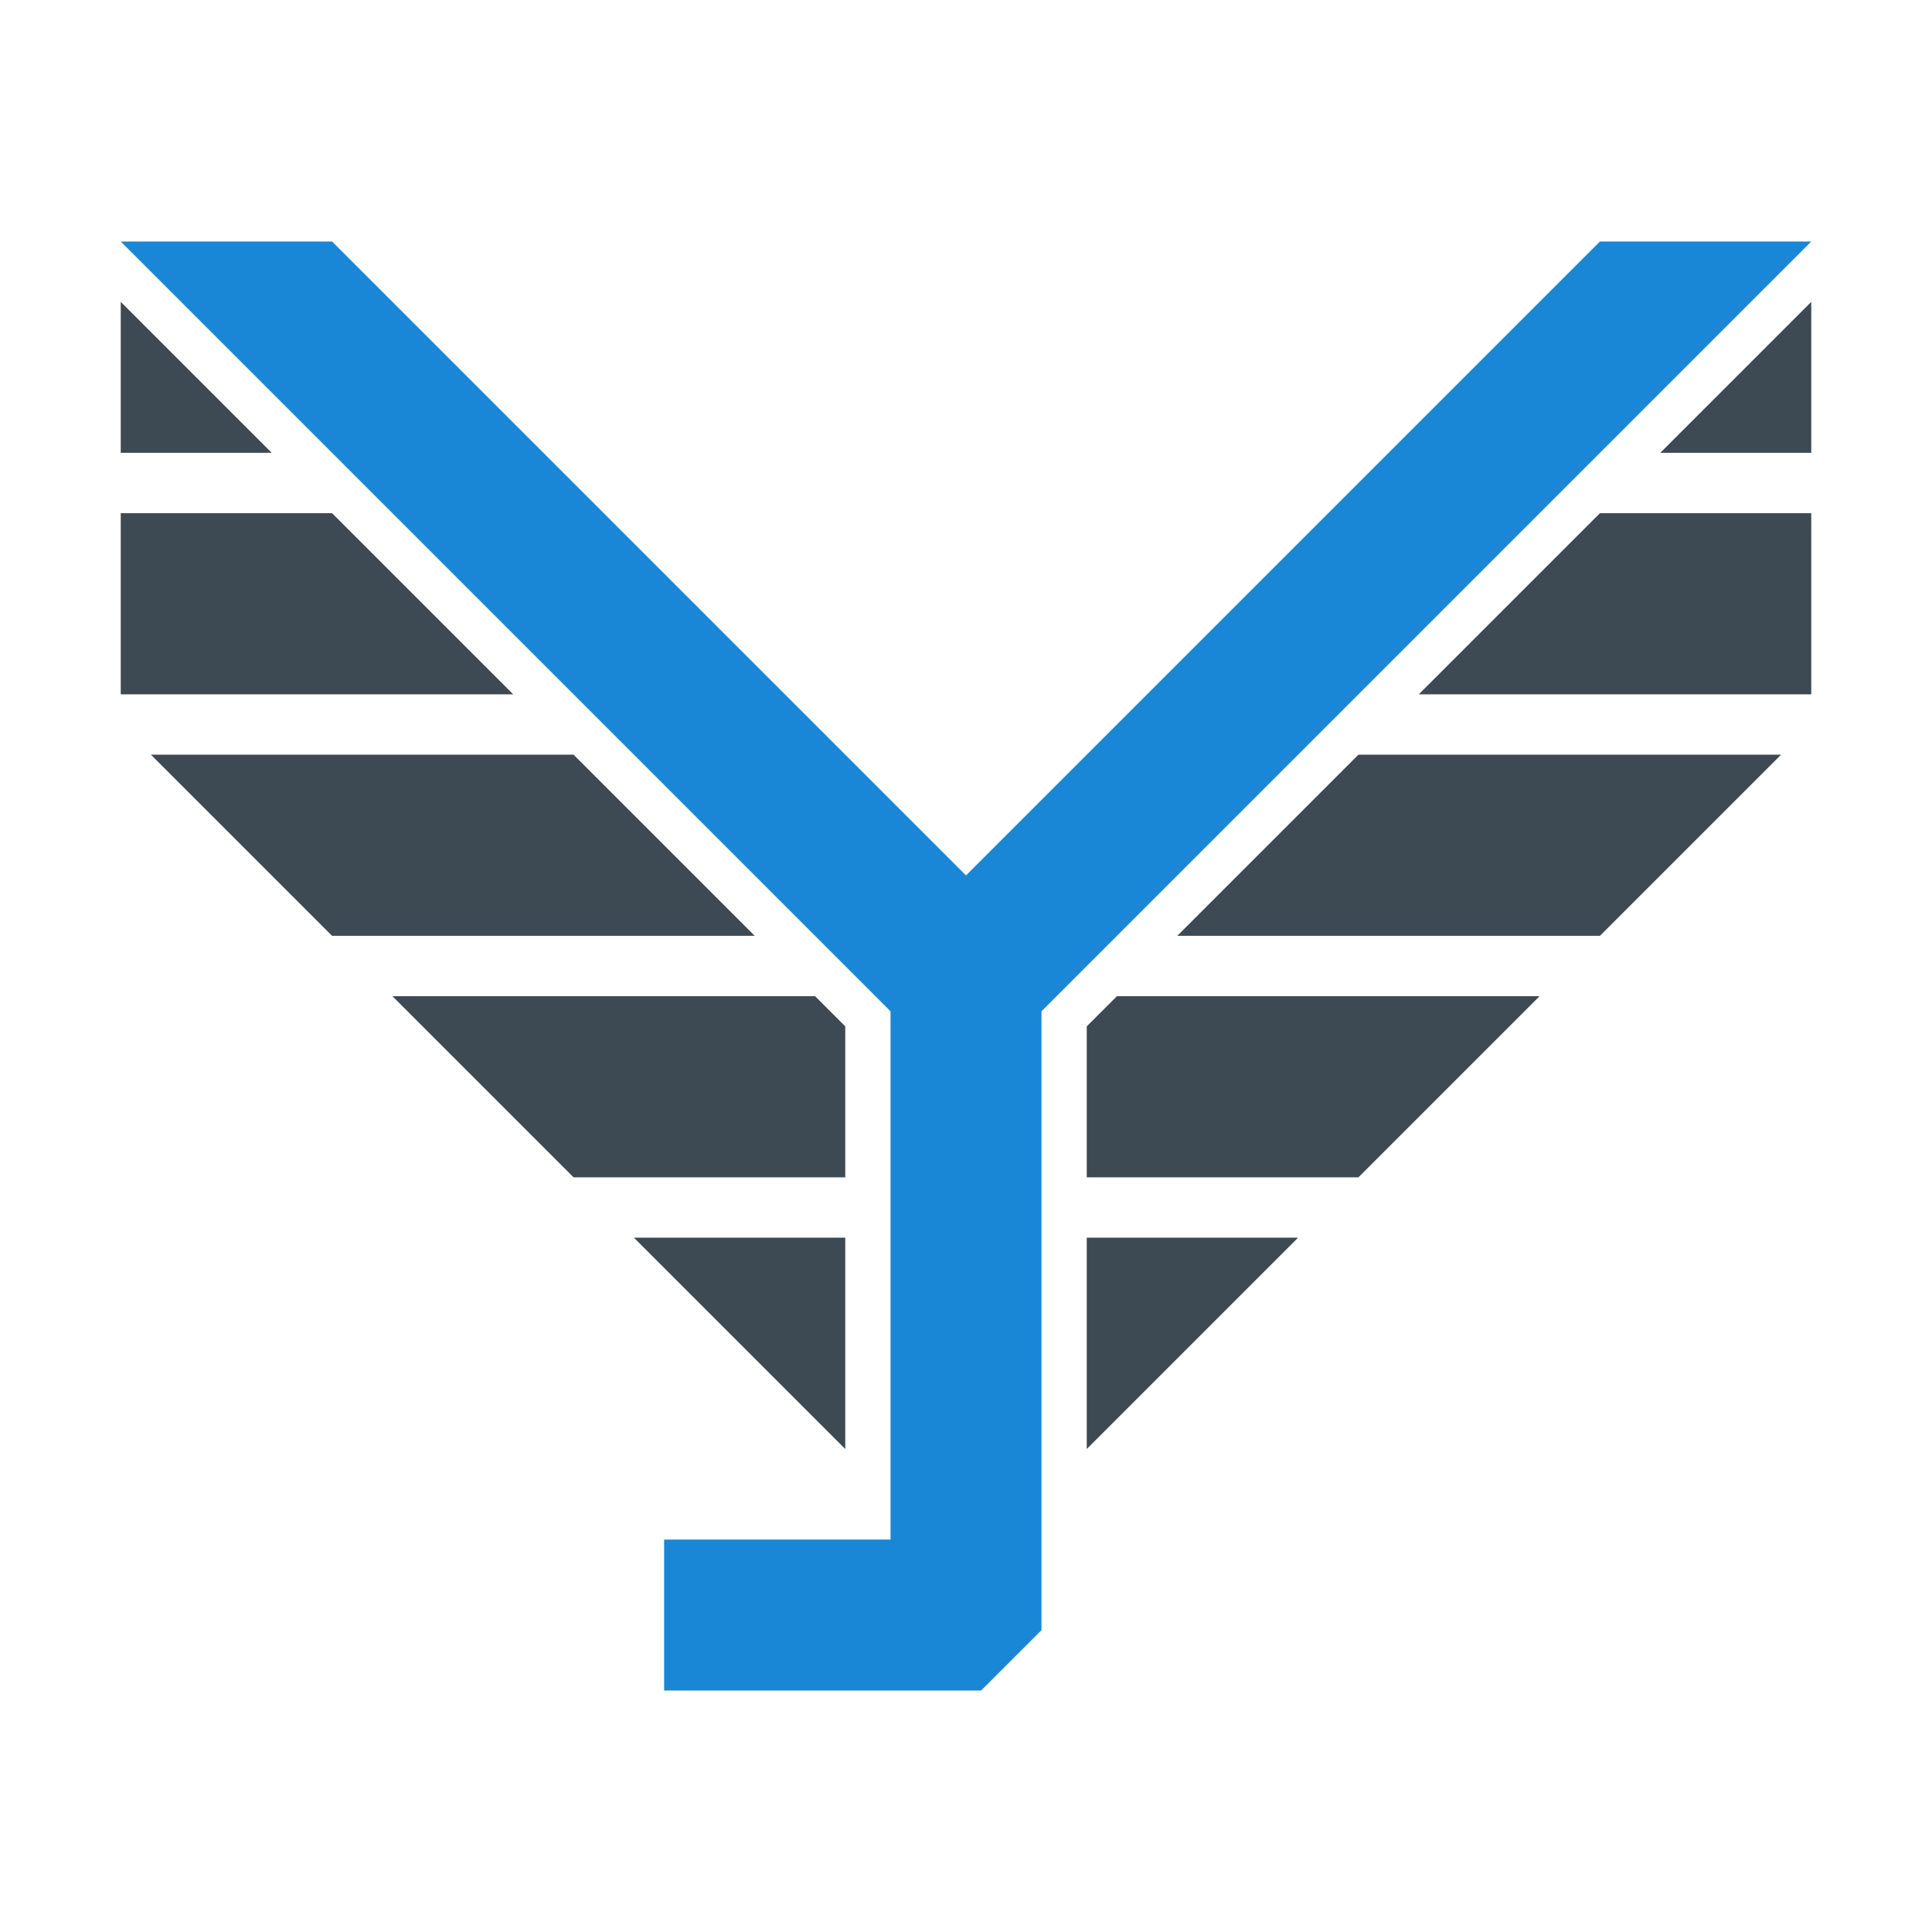
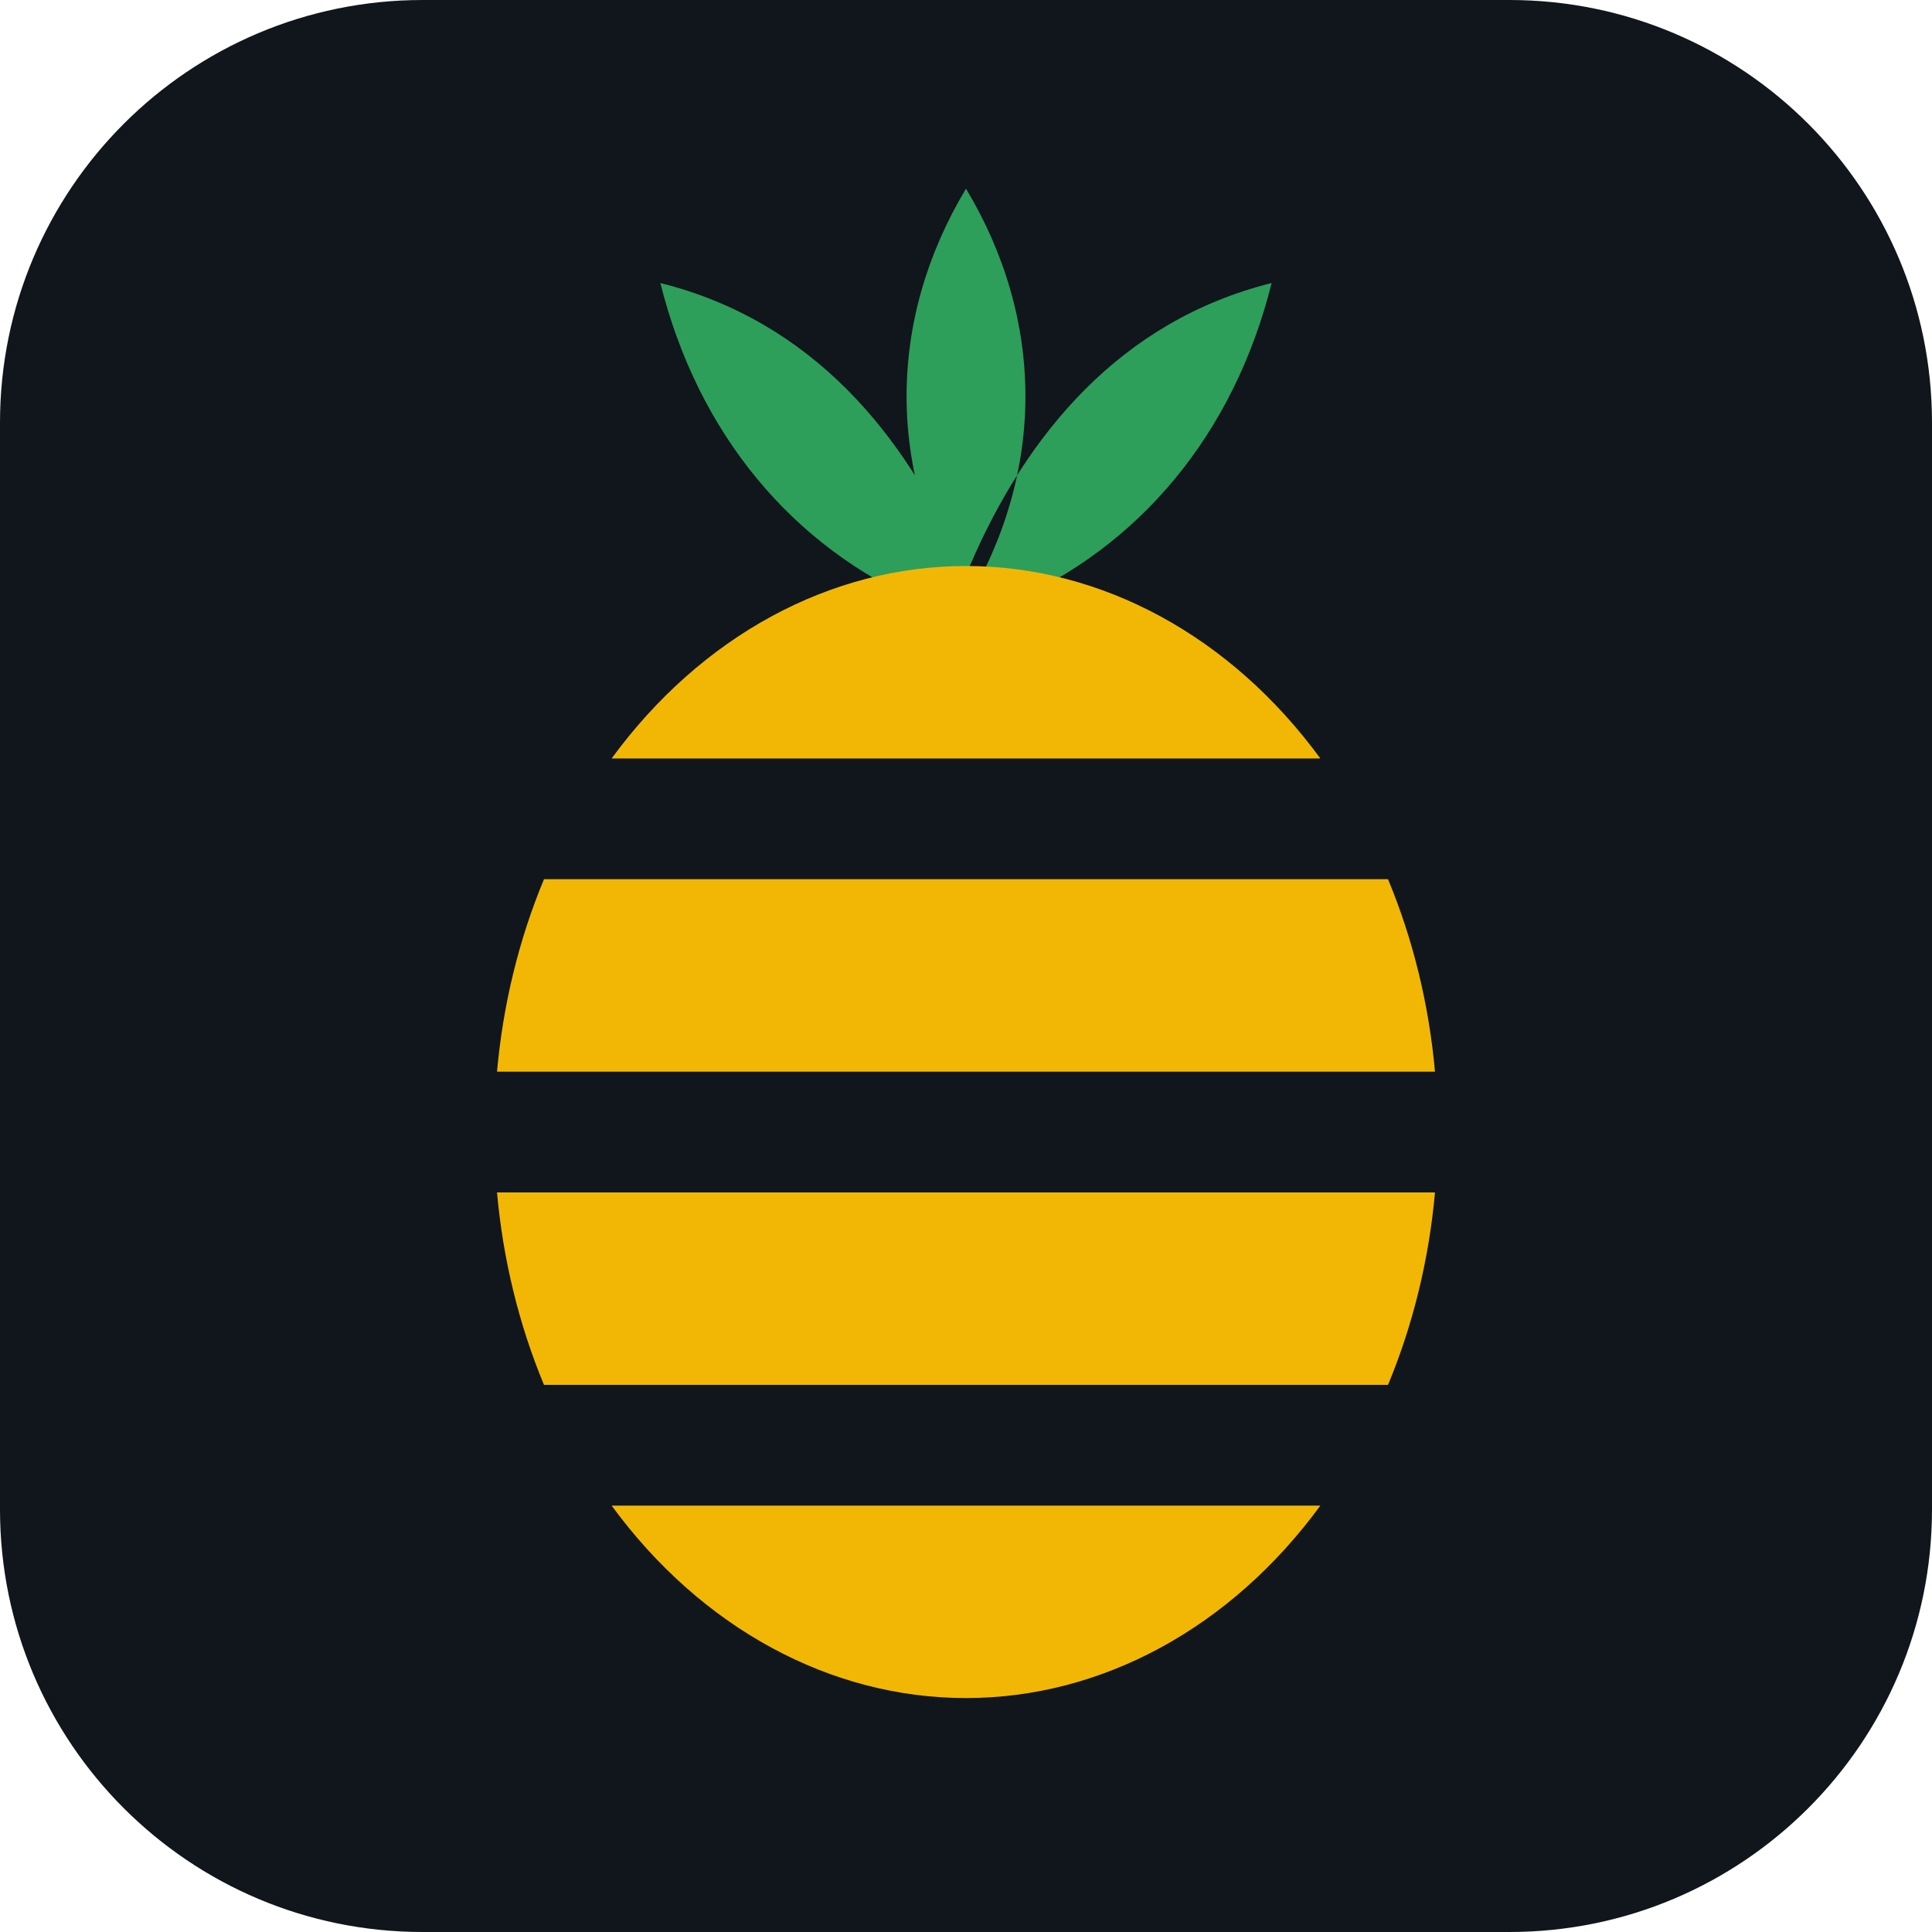
<svg xmlns="http://www.w3.org/2000/svg" viewBox="0 0 64 64" width="64" height="64">
-   <path fill="#3d4953" d="M4 10L9 15H4Z M4 17H11L17 23H4Z M5 25H19L25 31H11Z M13 33H27L28 34V39H19Z M21 41H28V48Z M60 10L55 15H60Z M60 17H53L47 23H60Z M59 25H45L39 31H53Z M51 33H37L36 34V39H45Z M43 41H36V48Z" />
-   <path fill="#1a86d6" d="M4 8H11L32 29L53 8H60L34.5 33.5V54L32.5 56H22V51H29.5V33.5Z" />
+   <g transform="scale(0.0625)">
+     <rect x="0" y="0" width="1024" height="1024" rx="224" fill="#10161B" />
+     <path fill="#2E9E5B" d="M490 320C420 290 370 230 350 150C430 170 480 230 510 300Z M534 320C604 290 654 230 674 150C594 170 544 230 514 300Z M512 320C470 250 470 170 512 100C554 170 554 250 512 320Z" />
+     <path fill="#F2B705" d="M699.82 402L324.18 402A250 300 0 0 1 699.82 402Z M288.32 466H735.68A250 300 0 0 1 760.57 568H263.43A250 300 0 0 1 288.32 466Z M263.43 632H760.57A250 300 0 0 1 735.68 734H288.32A250 300 0 0 1 263.43 632Z M324.18 798H699.82A250 300 0 0 1 324.18 798Z" />
+   </g>
</svg>
